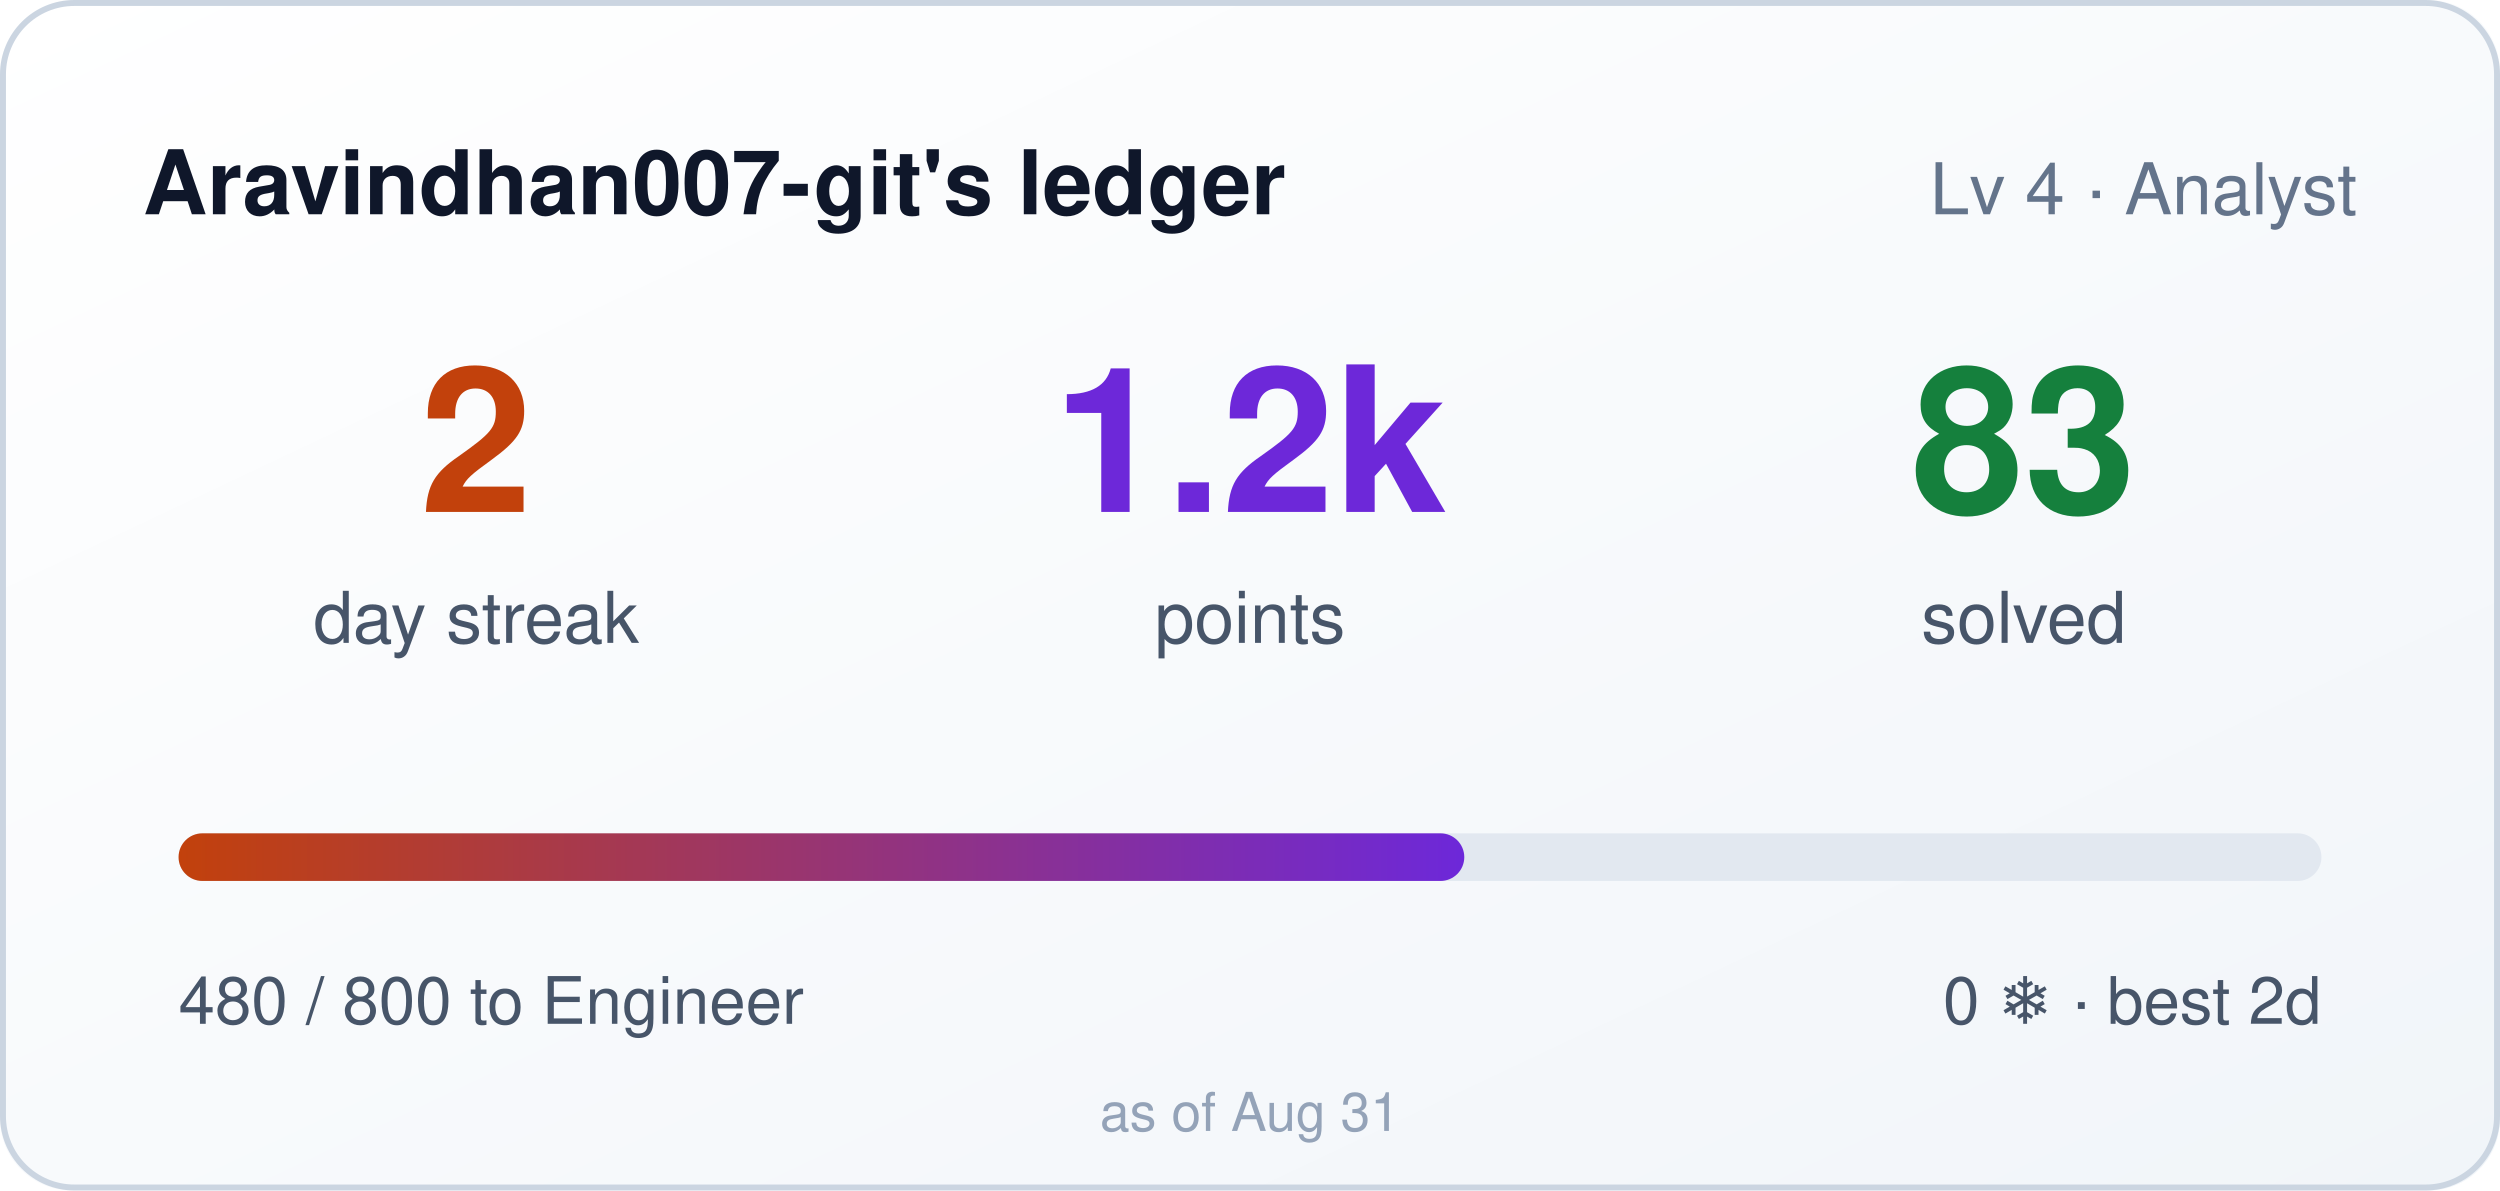
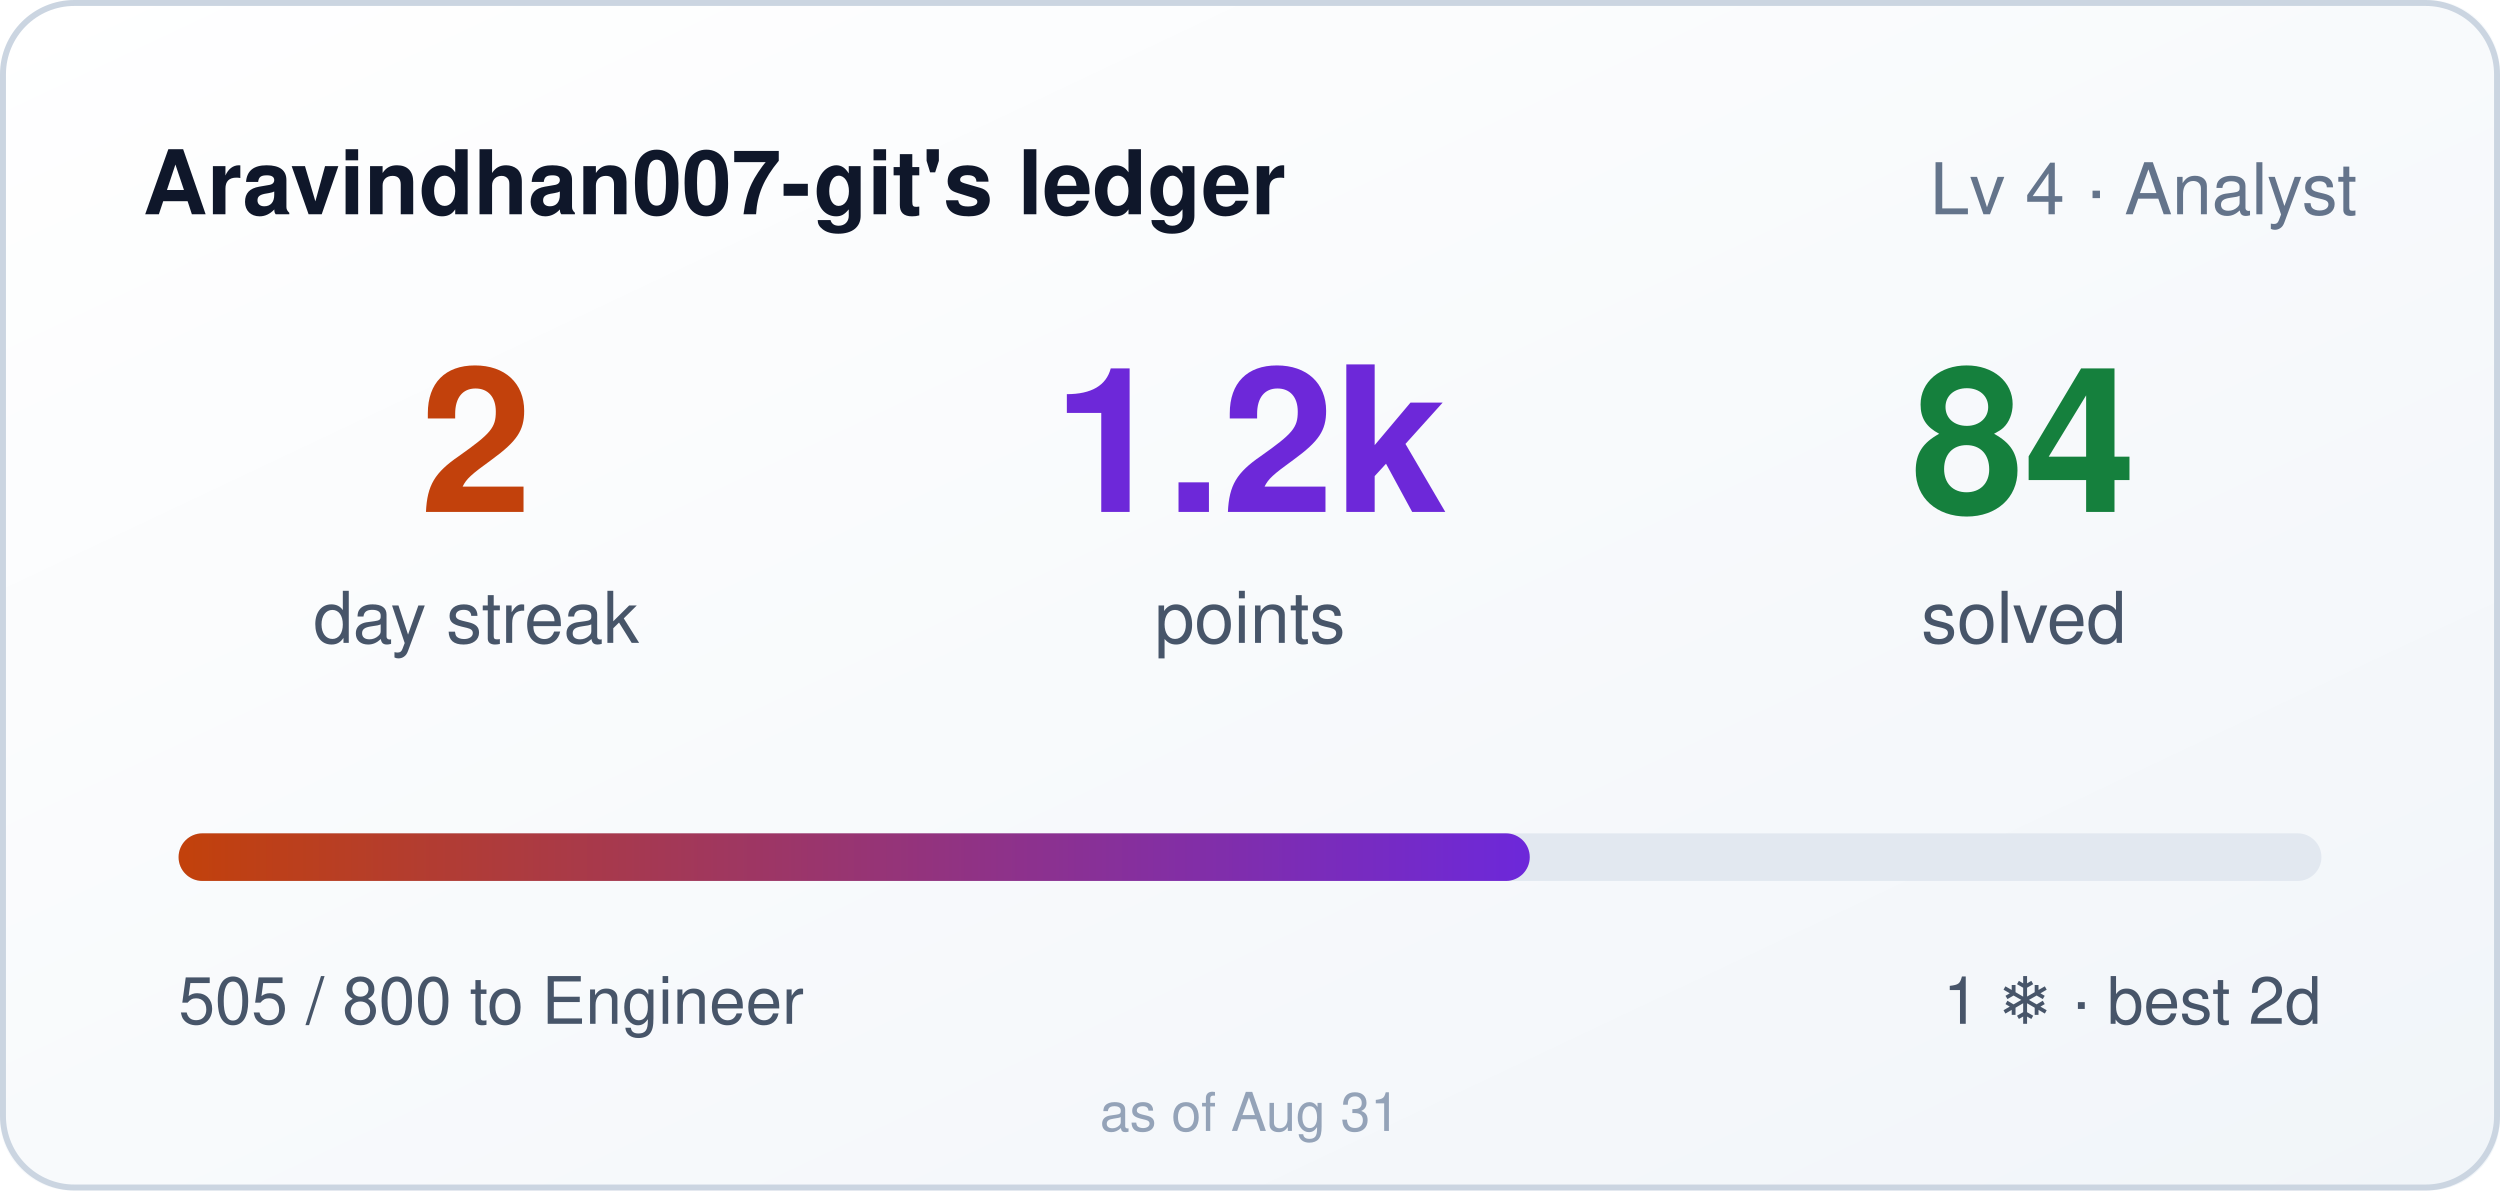
- <svg xmlns="http://www.w3.org/2000/svg" width="420" height="200" role="img" aria-label="Aravindhan007-git's ledger: 2 day streak, 1180 points">
+ <svg xmlns="http://www.w3.org/2000/svg" width="420" height="200" role="img" aria-label="Aravindhan007-git's ledger: 2 day streak, 1205 points">
  <style>
    .bar,.n{transform-box:fill-box}
    .bar{transform-origin:left center}
    @media (prefers-reduced-motion: no-preference){
      .bar{animation:cl-grow .9s cubic-bezier(.22,1,.36,1) both}
      .n{animation:cl-rise .5s ease-out both}
      .n2{animation-delay:.08s}
      .n3{animation-delay:.16s}
    }
    @keyframes cl-grow{from{transform:scaleX(0)}to{transform:scaleX(1)}}
    @keyframes cl-rise{from{opacity:0;transform:translateY(6px)}to{opacity:1;transform:none}}
  </style>
  <defs>
    <linearGradient id="bg" x1="0" y1="0" x2="1" y2="1">
      <stop offset="0" stop-color="#ffffff" />
      <stop offset="1" stop-color="#f1f5f9" />
    </linearGradient>
    <linearGradient id="bar" x1="0" y1="0" x2="1" y2="0">
      <stop offset="0" stop-color="#c2410c" />
      <stop offset="1" stop-color="#6d28d9" />
    </linearGradient>
  </defs>
  <rect width="420" height="200" rx="12" fill="url(#bg)" />
  <rect x="0.5" y="0.5" width="419" height="199" rx="12" fill="none" stroke="#cbd5e1" />
  <text x="24" y="36" fill="#0f172a" font-size="15" font-weight="600" font-family="Segoe UI,Helvetica,Arial,sans-serif">Aravindhan007-git's ledger</text>
  <text x="396" y="36" fill="#64748b" font-size="12" text-anchor="end" font-family="Segoe UI,Helvetica,Arial,sans-serif">Lv 4 · Analyst</text>
  <g font-family="Segoe UI,Helvetica,Arial,sans-serif">
    <text class="n n1" x="80" y="86" fill="#c2410c" font-size="34" font-weight="700" text-anchor="middle">2</text>
    <text x="80" y="108" fill="#475569" font-size="12" text-anchor="middle">day streak</text>
    <text class="n n2" x="210" y="86" fill="#6d28d9" font-size="34" font-weight="700" text-anchor="middle">1.2k</text>
    <text x="210" y="108" fill="#475569" font-size="12" text-anchor="middle">points</text>
-     <text class="n n3" x="340" y="86" fill="#15803d" font-size="34" font-weight="700" text-anchor="middle">83</text>
+     <text class="n n3" x="340" y="86" fill="#15803d" font-size="34" font-weight="700" text-anchor="middle">84</text>
    <text x="340" y="108" fill="#475569" font-size="12" text-anchor="middle">solved</text>
  </g>
  <rect x="30" y="140" width="360" height="8" rx="4" fill="#e2e8f0" />
-   <rect class="bar" x="30" y="140" width="216" height="8" rx="4" fill="url(#bar)" />
-   <text x="30" y="172" fill="#475569" font-size="11" font-family="Segoe UI,Helvetica,Arial,sans-serif">480 / 800 to Engineer</text>
-   <text x="390" y="172" fill="#475569" font-size="11" text-anchor="end" font-family="Segoe UI,Helvetica,Arial,sans-serif">0 ❄ · best 2d</text>
+   <rect class="bar" x="30" y="140" width="227" height="8" rx="4" fill="url(#bar)" />
+   <text x="30" y="172" fill="#475569" font-size="11" font-family="Segoe UI,Helvetica,Arial,sans-serif">505 / 800 to Engineer</text>
+   <text x="390" y="172" fill="#475569" font-size="11" text-anchor="end" font-family="Segoe UI,Helvetica,Arial,sans-serif">1 ❄ · best 2d</text>
  <text x="210" y="190" fill="#94a3b8" font-size="9" text-anchor="middle" font-family="Segoe UI,Helvetica,Arial,sans-serif">as of Aug 31</text>
</svg>
